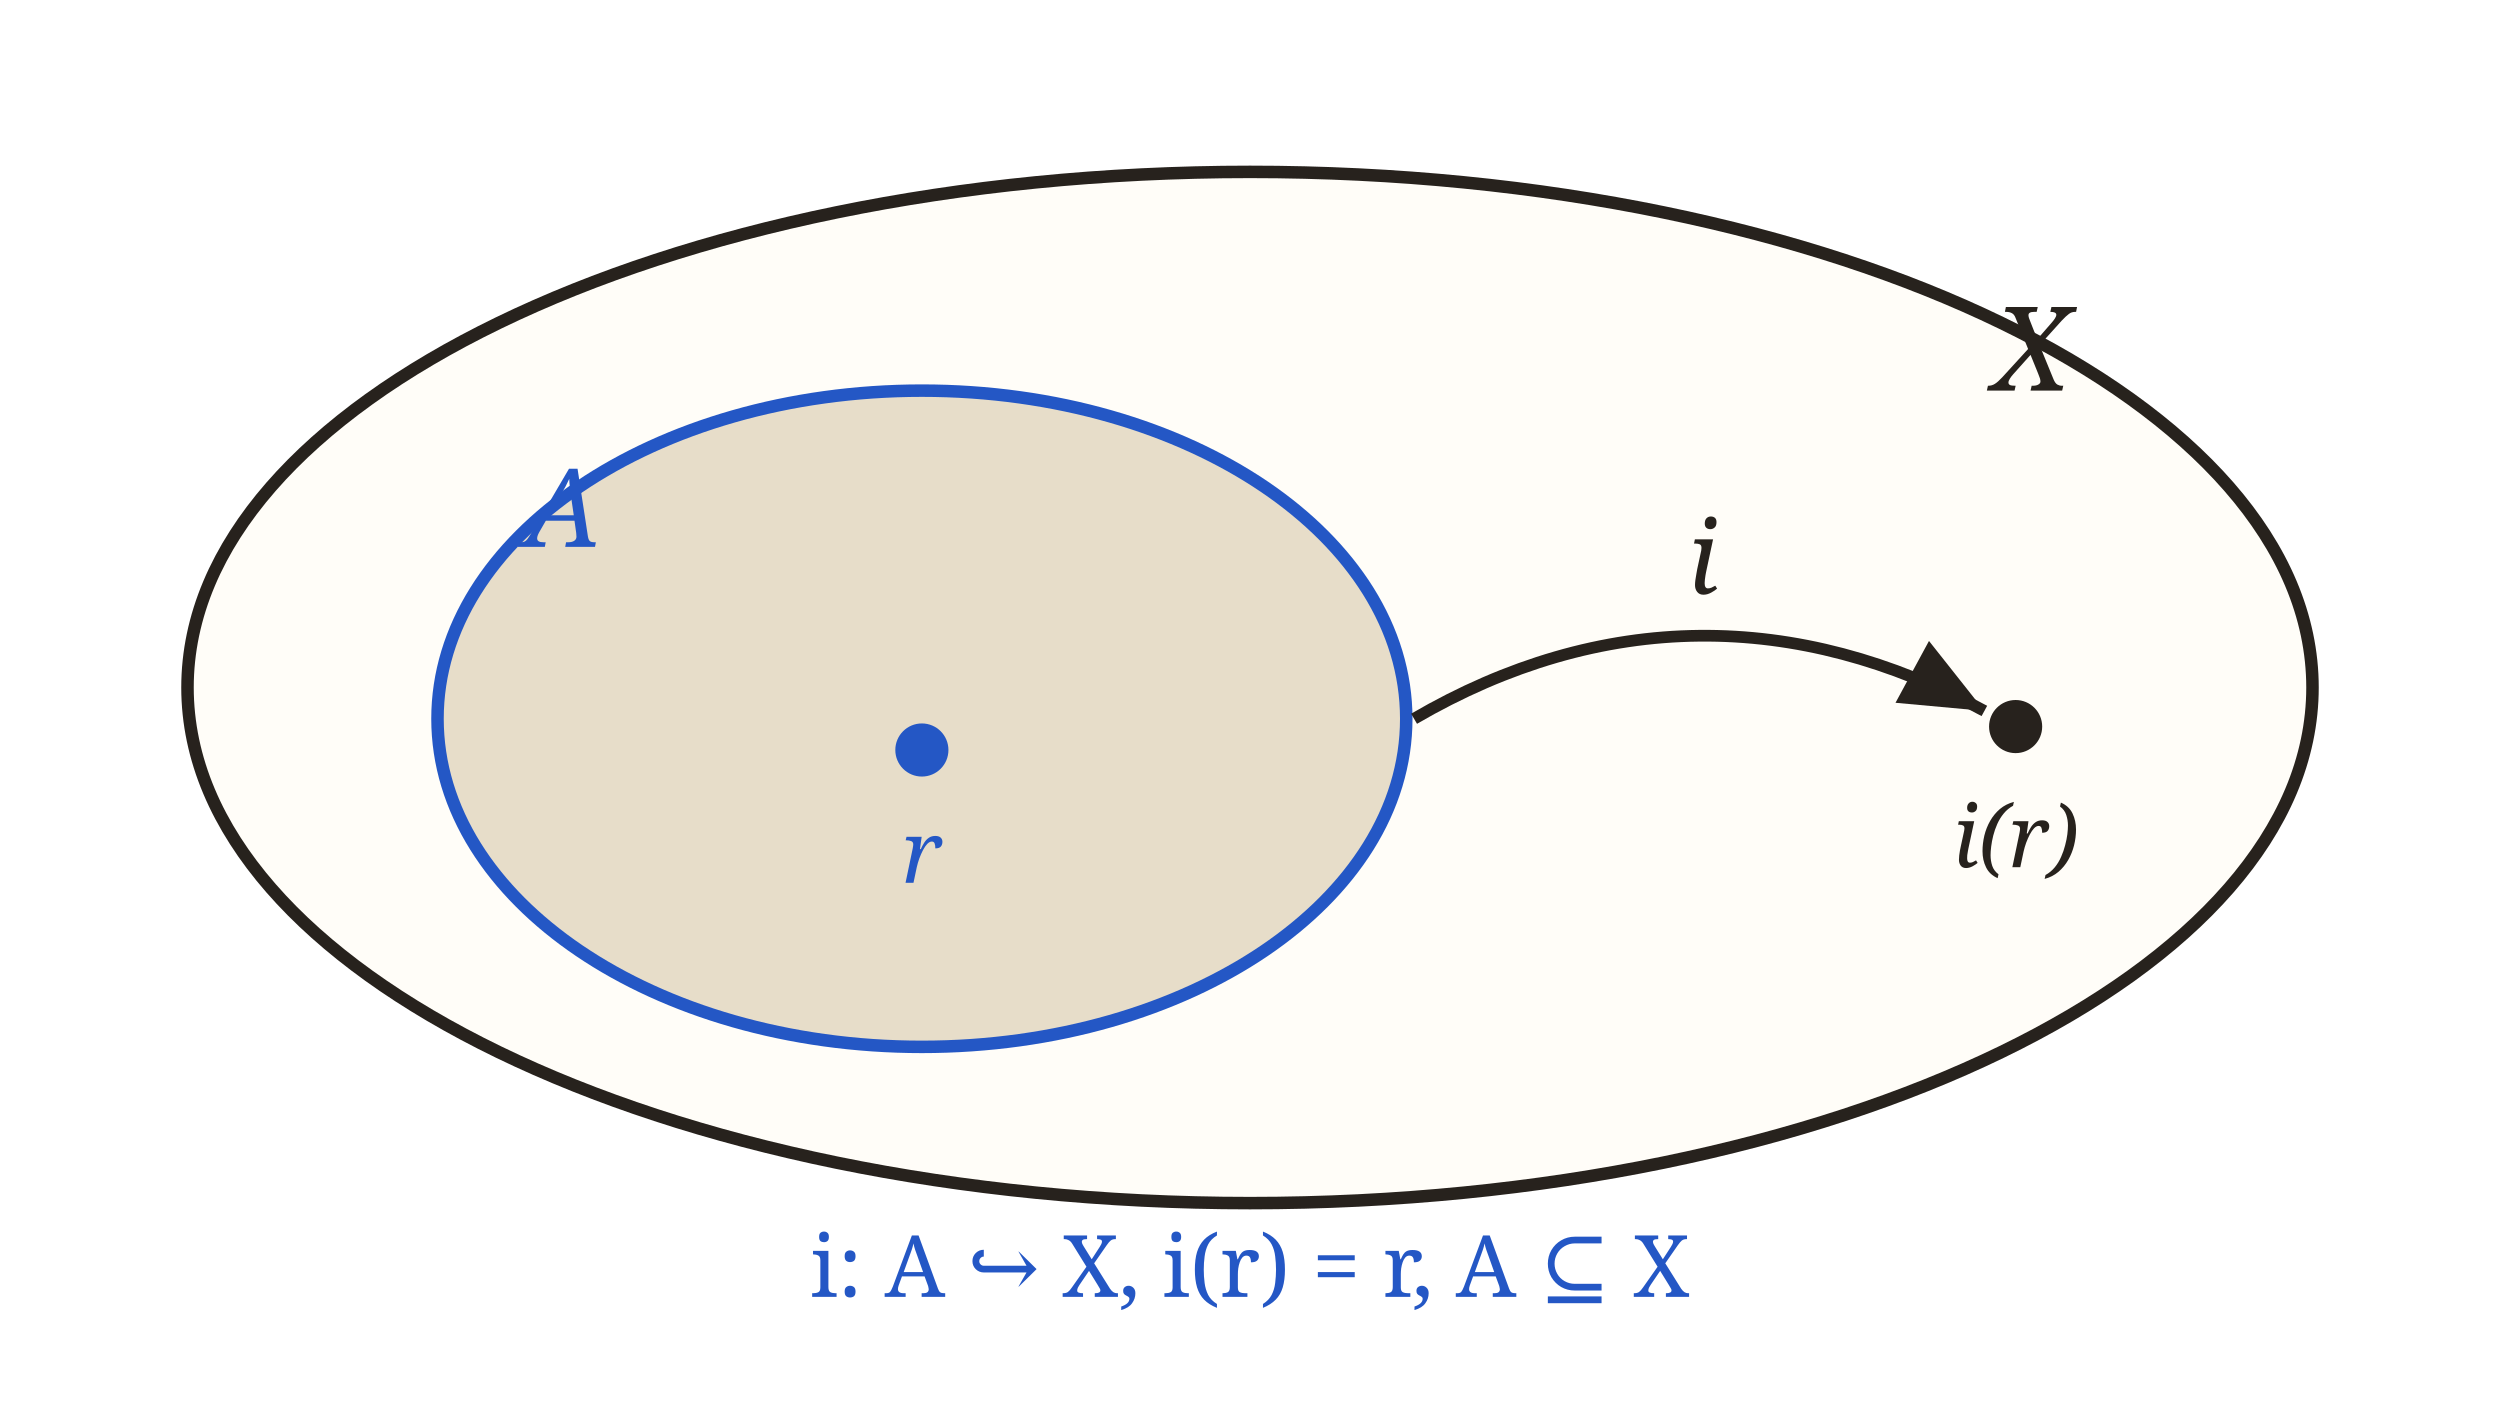
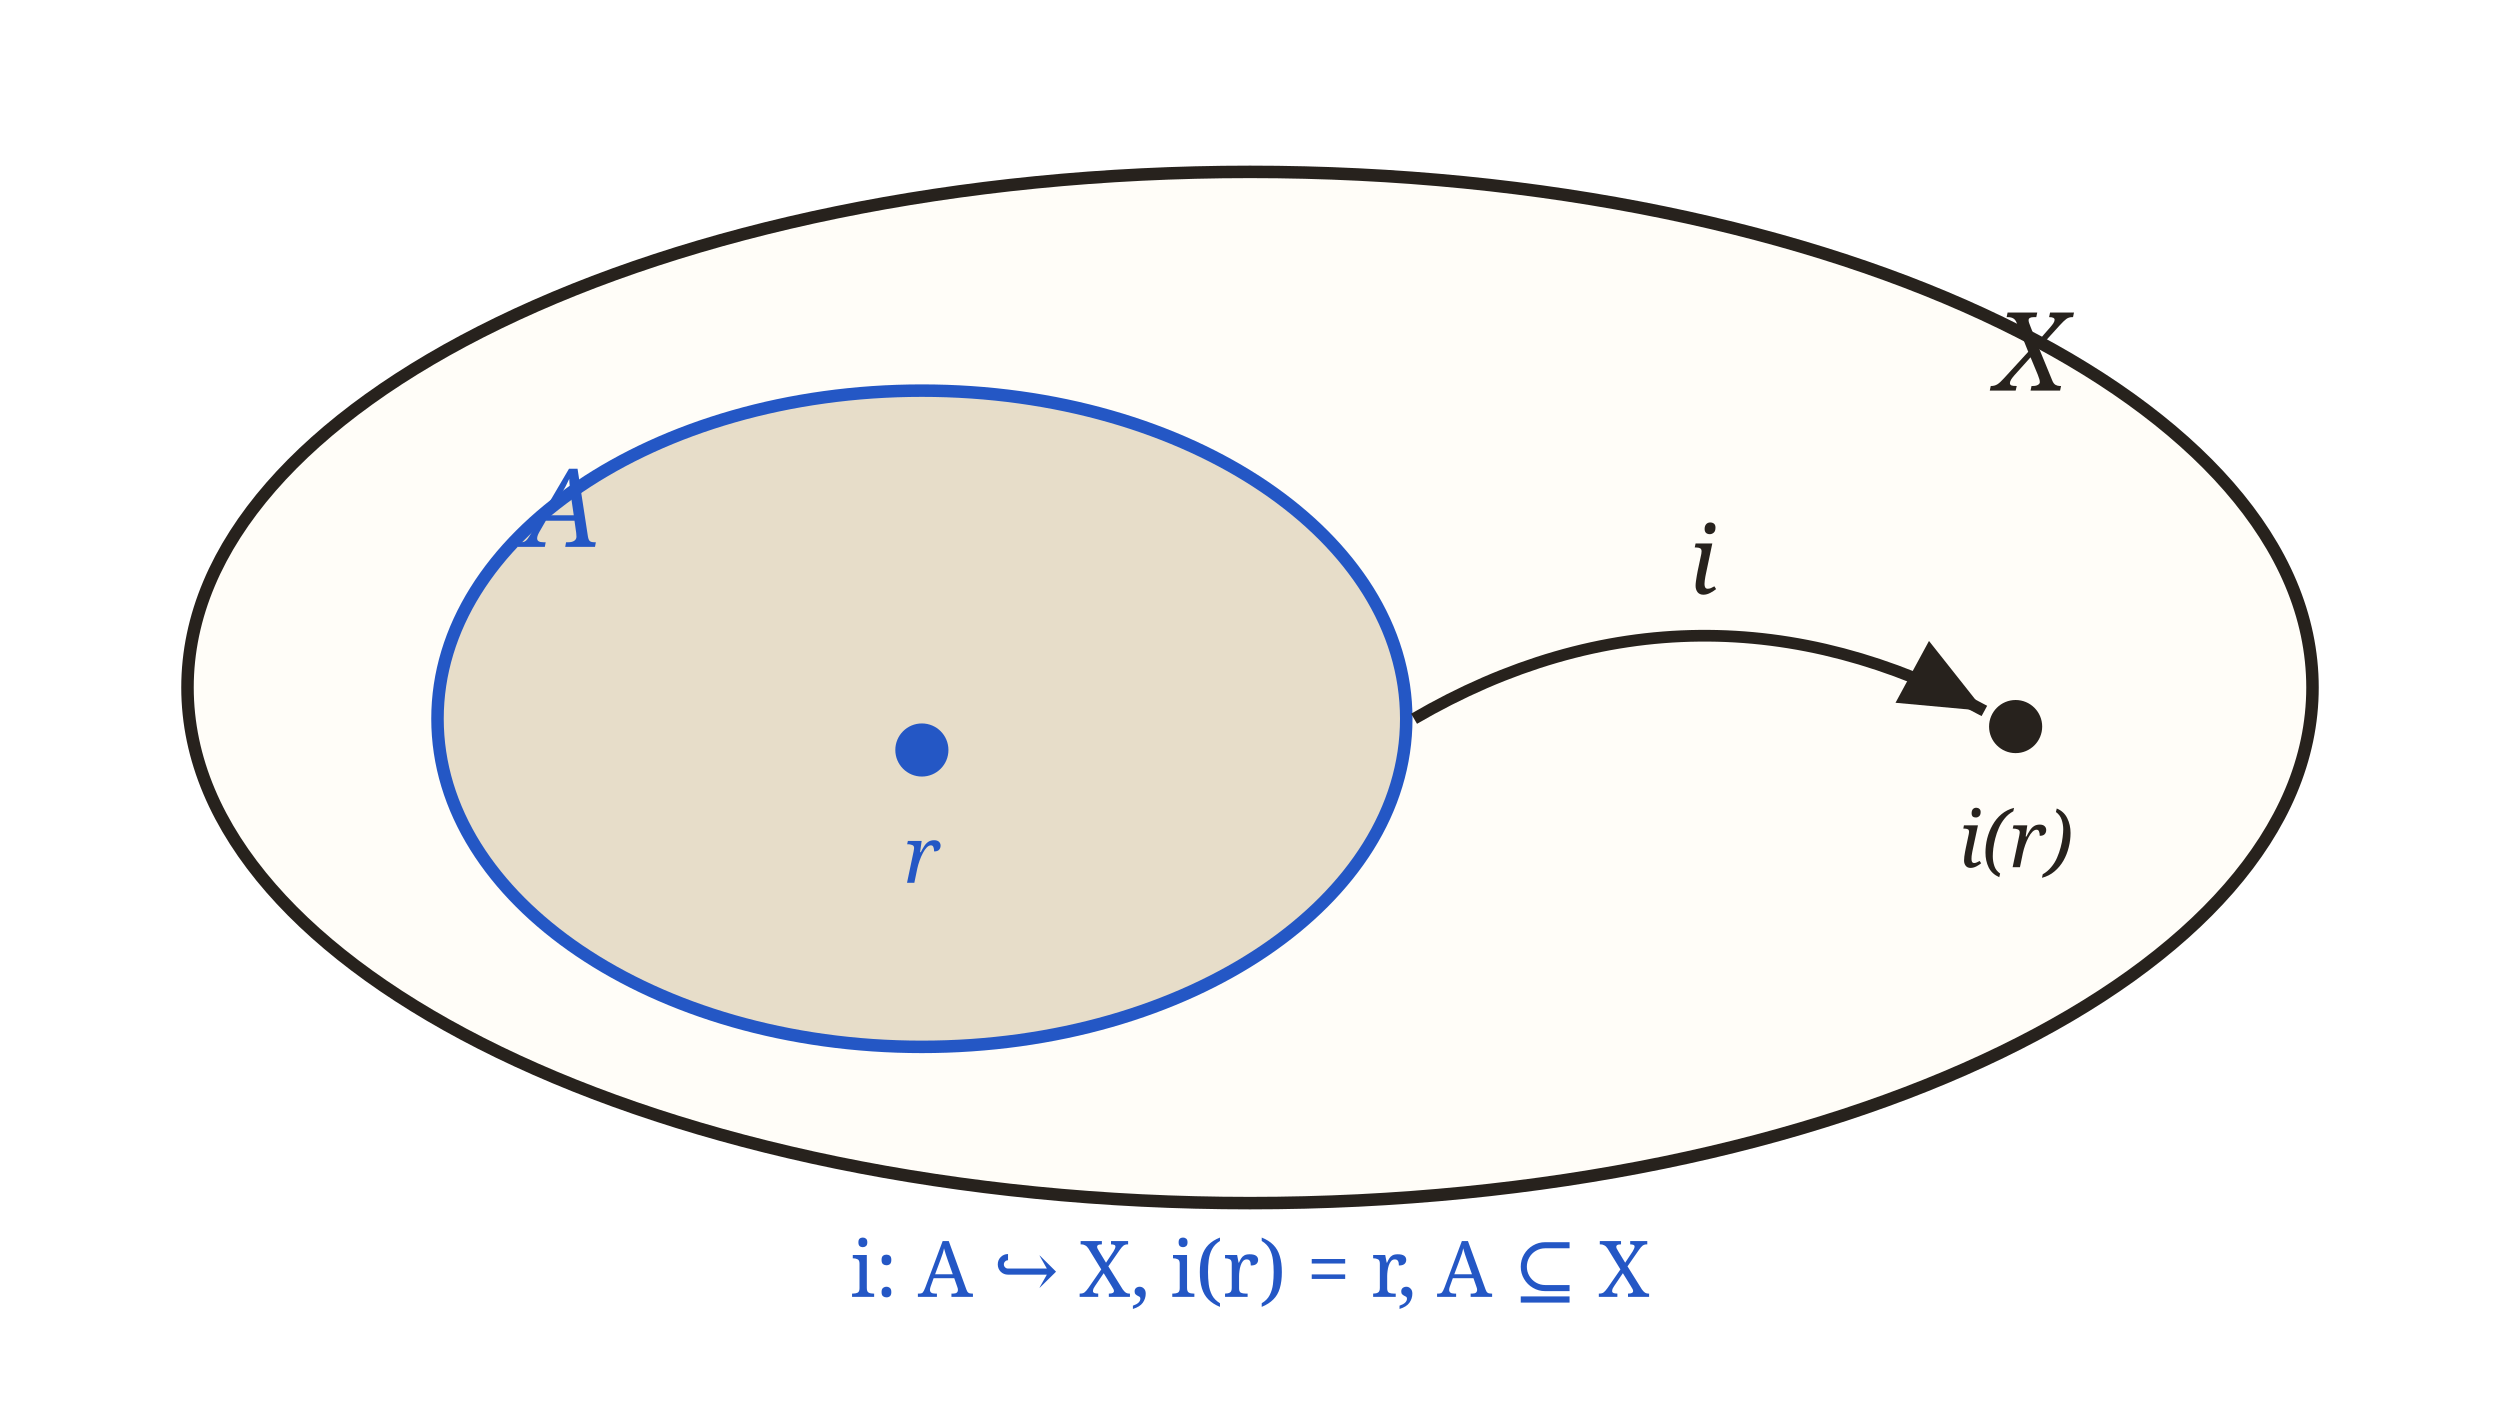
<svg xmlns="http://www.w3.org/2000/svg" viewBox="0 0 320 180" font-family="'Newsreader',Georgia,serif" role="img">
  <defs>
    <marker id="ar" markerWidth="9" markerHeight="9" refX="7" refY="3" orient="auto">
      <path d="M0,0 L7,3 L0,6 Z" fill="var(--dia-ink,#27221d)" />
    </marker>
  </defs>
  <ellipse cx="160" cy="88" rx="136" ry="66" fill="var(--dia-paper,#fffdf8)" stroke="var(--dia-ink,#27221d)" stroke-width="1.6" />
-   <text x="260" y="50" font-size="15" fill="var(--dia-ink,#27221d)" text-anchor="middle" font-style="italic">X</text>
+   <text x="260" y="50" font-size="14" fill="var(--dia-ink,#27221d)" text-anchor="middle" font-style="italic">X</text>
  <ellipse cx="118" cy="92" rx="62" ry="42" fill="var(--dia-fill,#e7ddc9)" stroke="var(--dia-acc,#2457c5)" stroke-width="1.6" />
  <text x="72" y="70" font-size="14" fill="var(--dia-acc,#2457c5)" text-anchor="middle" font-style="italic">A</text>
  <circle cx="118" cy="96" r="3.4" fill="var(--dia-acc,#2457c5)" />
-   <text x="118" y="113" font-size="11" fill="var(--dia-acc,#2457c5)" text-anchor="middle" font-style="italic">r</text>
+   <text x="118" y="113" font-size="10" fill="var(--dia-acc,#2457c5)" text-anchor="middle" font-style="italic">r</text>
  <path d="M181,92 C205,78 230,78 254,91" fill="none" stroke="var(--dia-ink,#27221d)" stroke-width="1.5" marker-end="url(#ar)" />
-   <text x="218" y="76" font-size="13" fill="var(--dia-ink,#27221d)" text-anchor="middle" font-style="italic">i</text>
+   <text x="218" y="76" font-size="12" fill="var(--dia-ink,#27221d)" text-anchor="middle" font-style="italic">i</text>
  <circle cx="258" cy="93" r="3.4" fill="var(--dia-ink,#27221d)" />
-   <text x="258" y="111" font-size="11" fill="var(--dia-ink,#27221d)" text-anchor="middle" font-style="italic">i(r)</text>
-   <text x="160" y="166" font-size="11" fill="var(--dia-acc,#2457c5)" text-anchor="middle">
+   <text x="258" y="111" font-size="10" fill="var(--dia-ink,#27221d)" text-anchor="middle" font-style="italic">i(r)</text>
+   <text x="160" y="166" font-size="10" fill="var(--dia-acc,#2457c5)" text-anchor="middle">
        i: A ↪ X, i(r) = r, A ⊆ X
    </text>
</svg>
